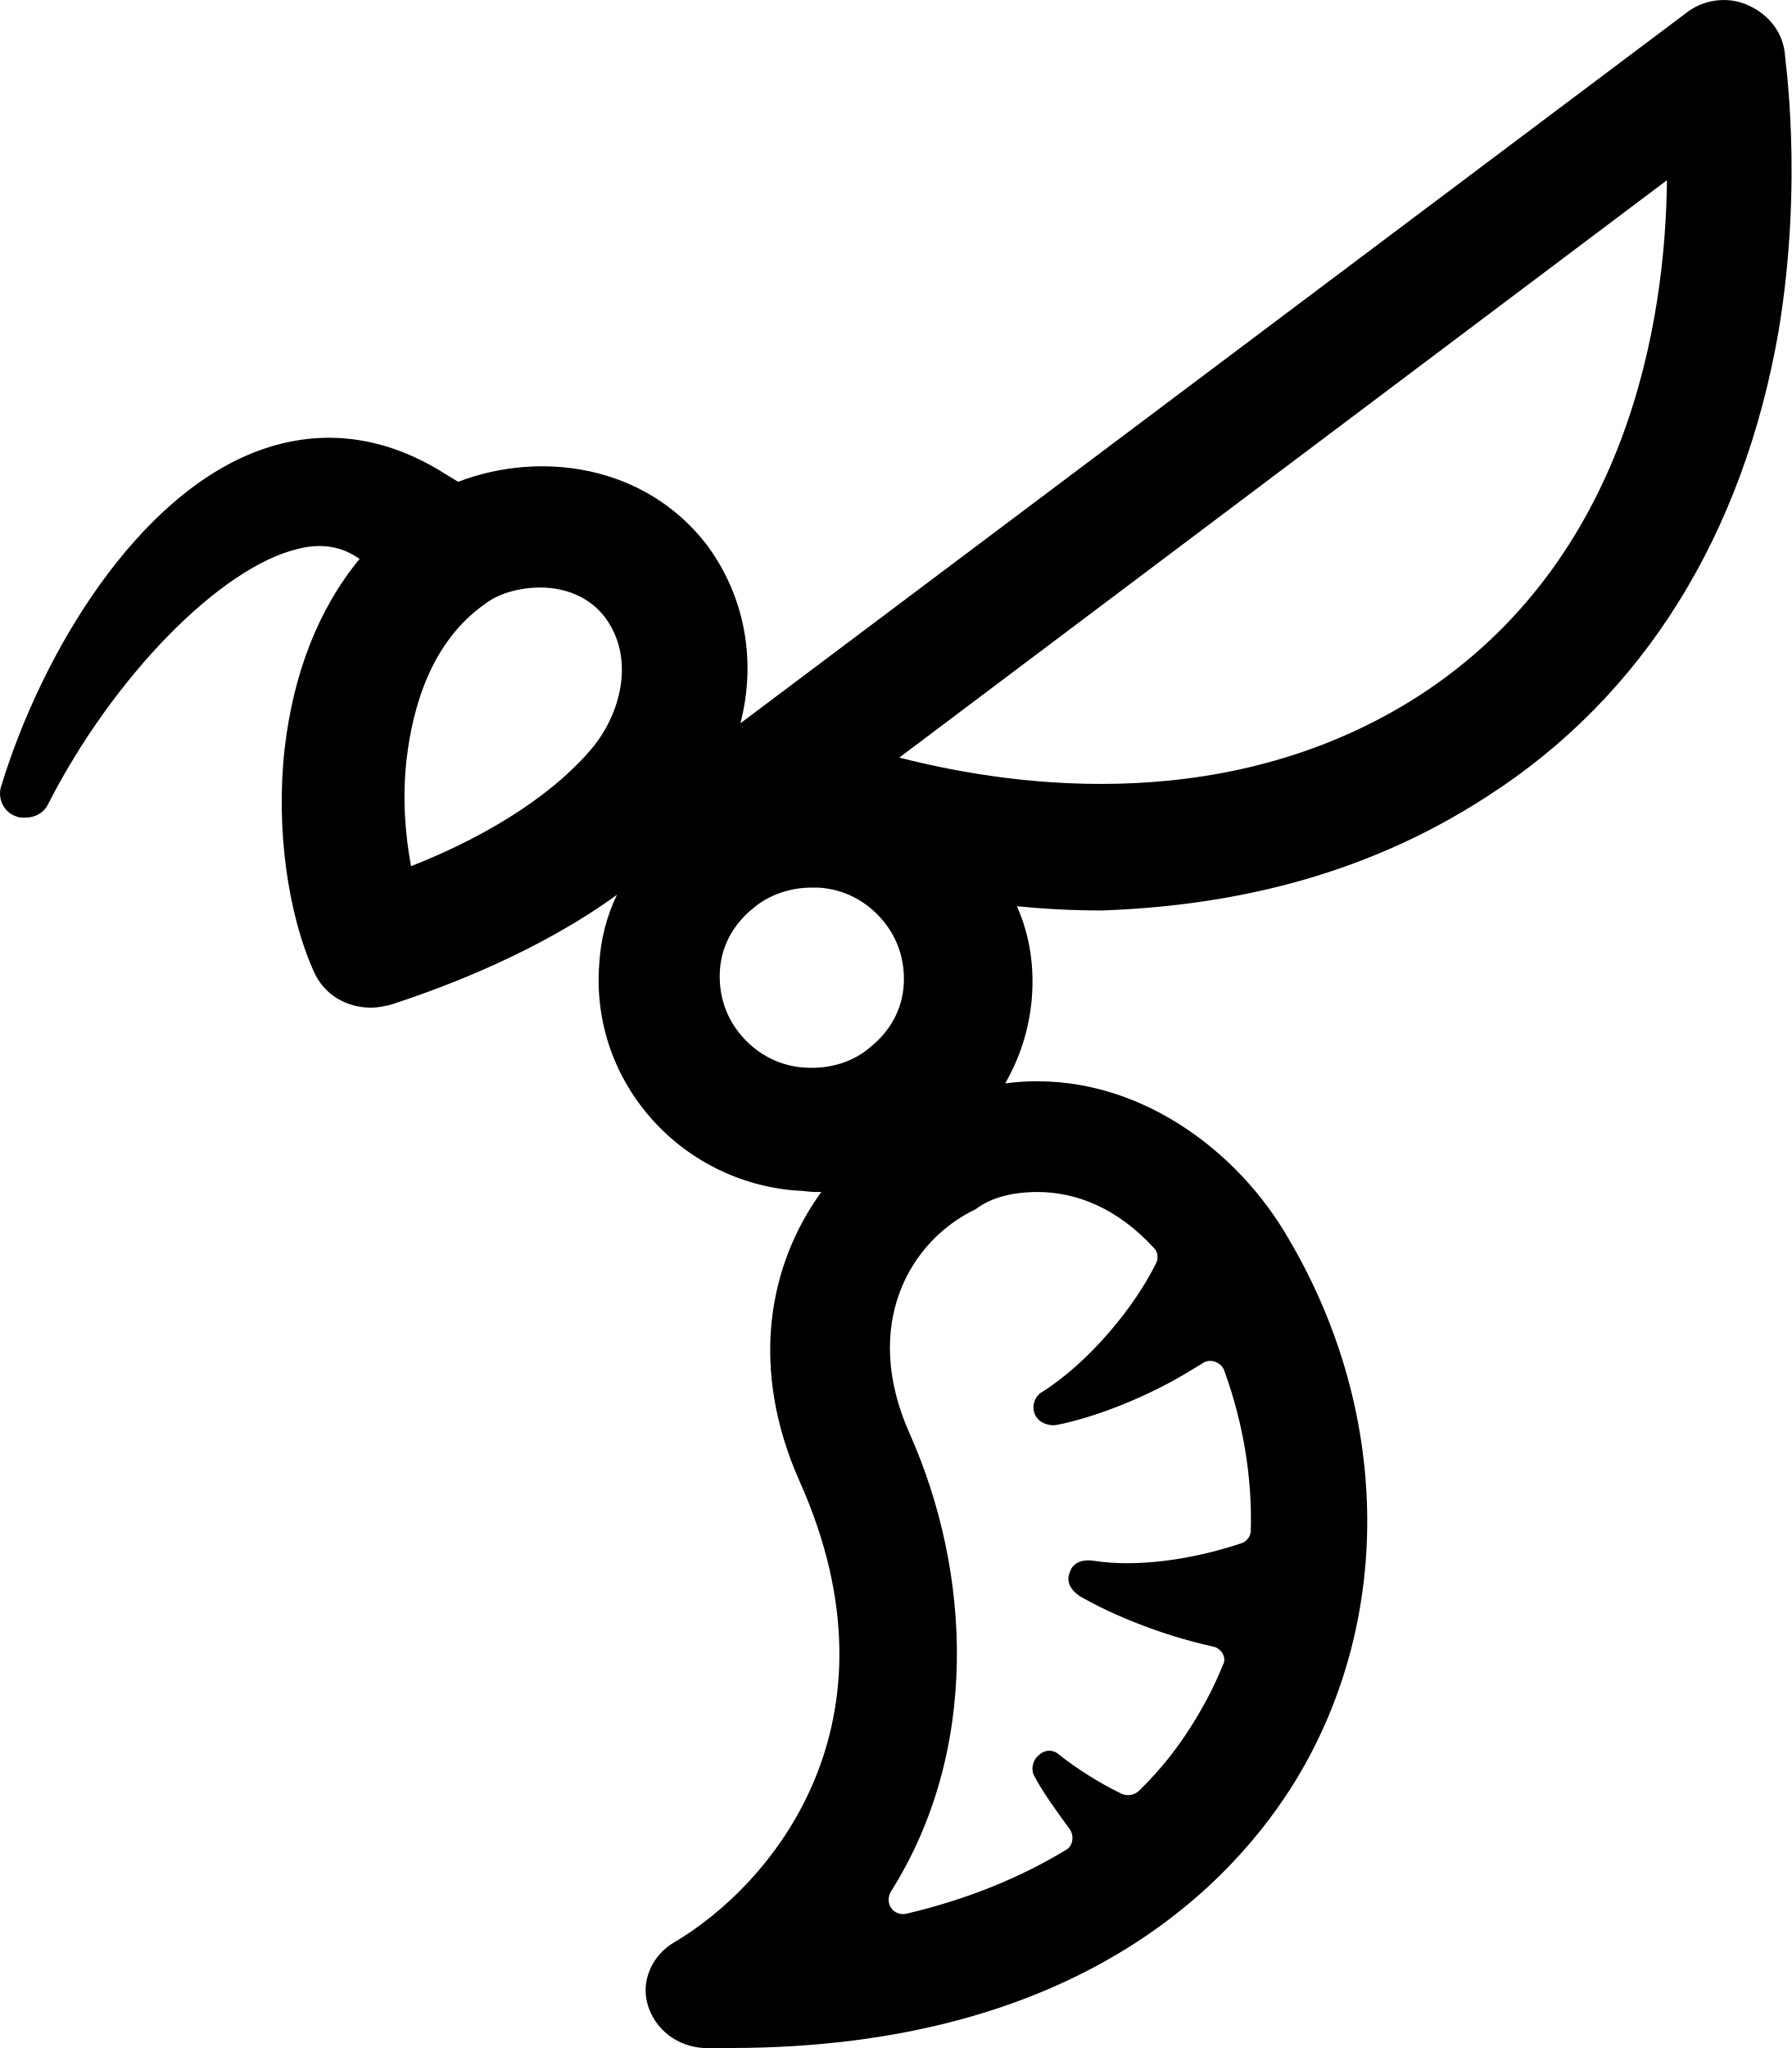
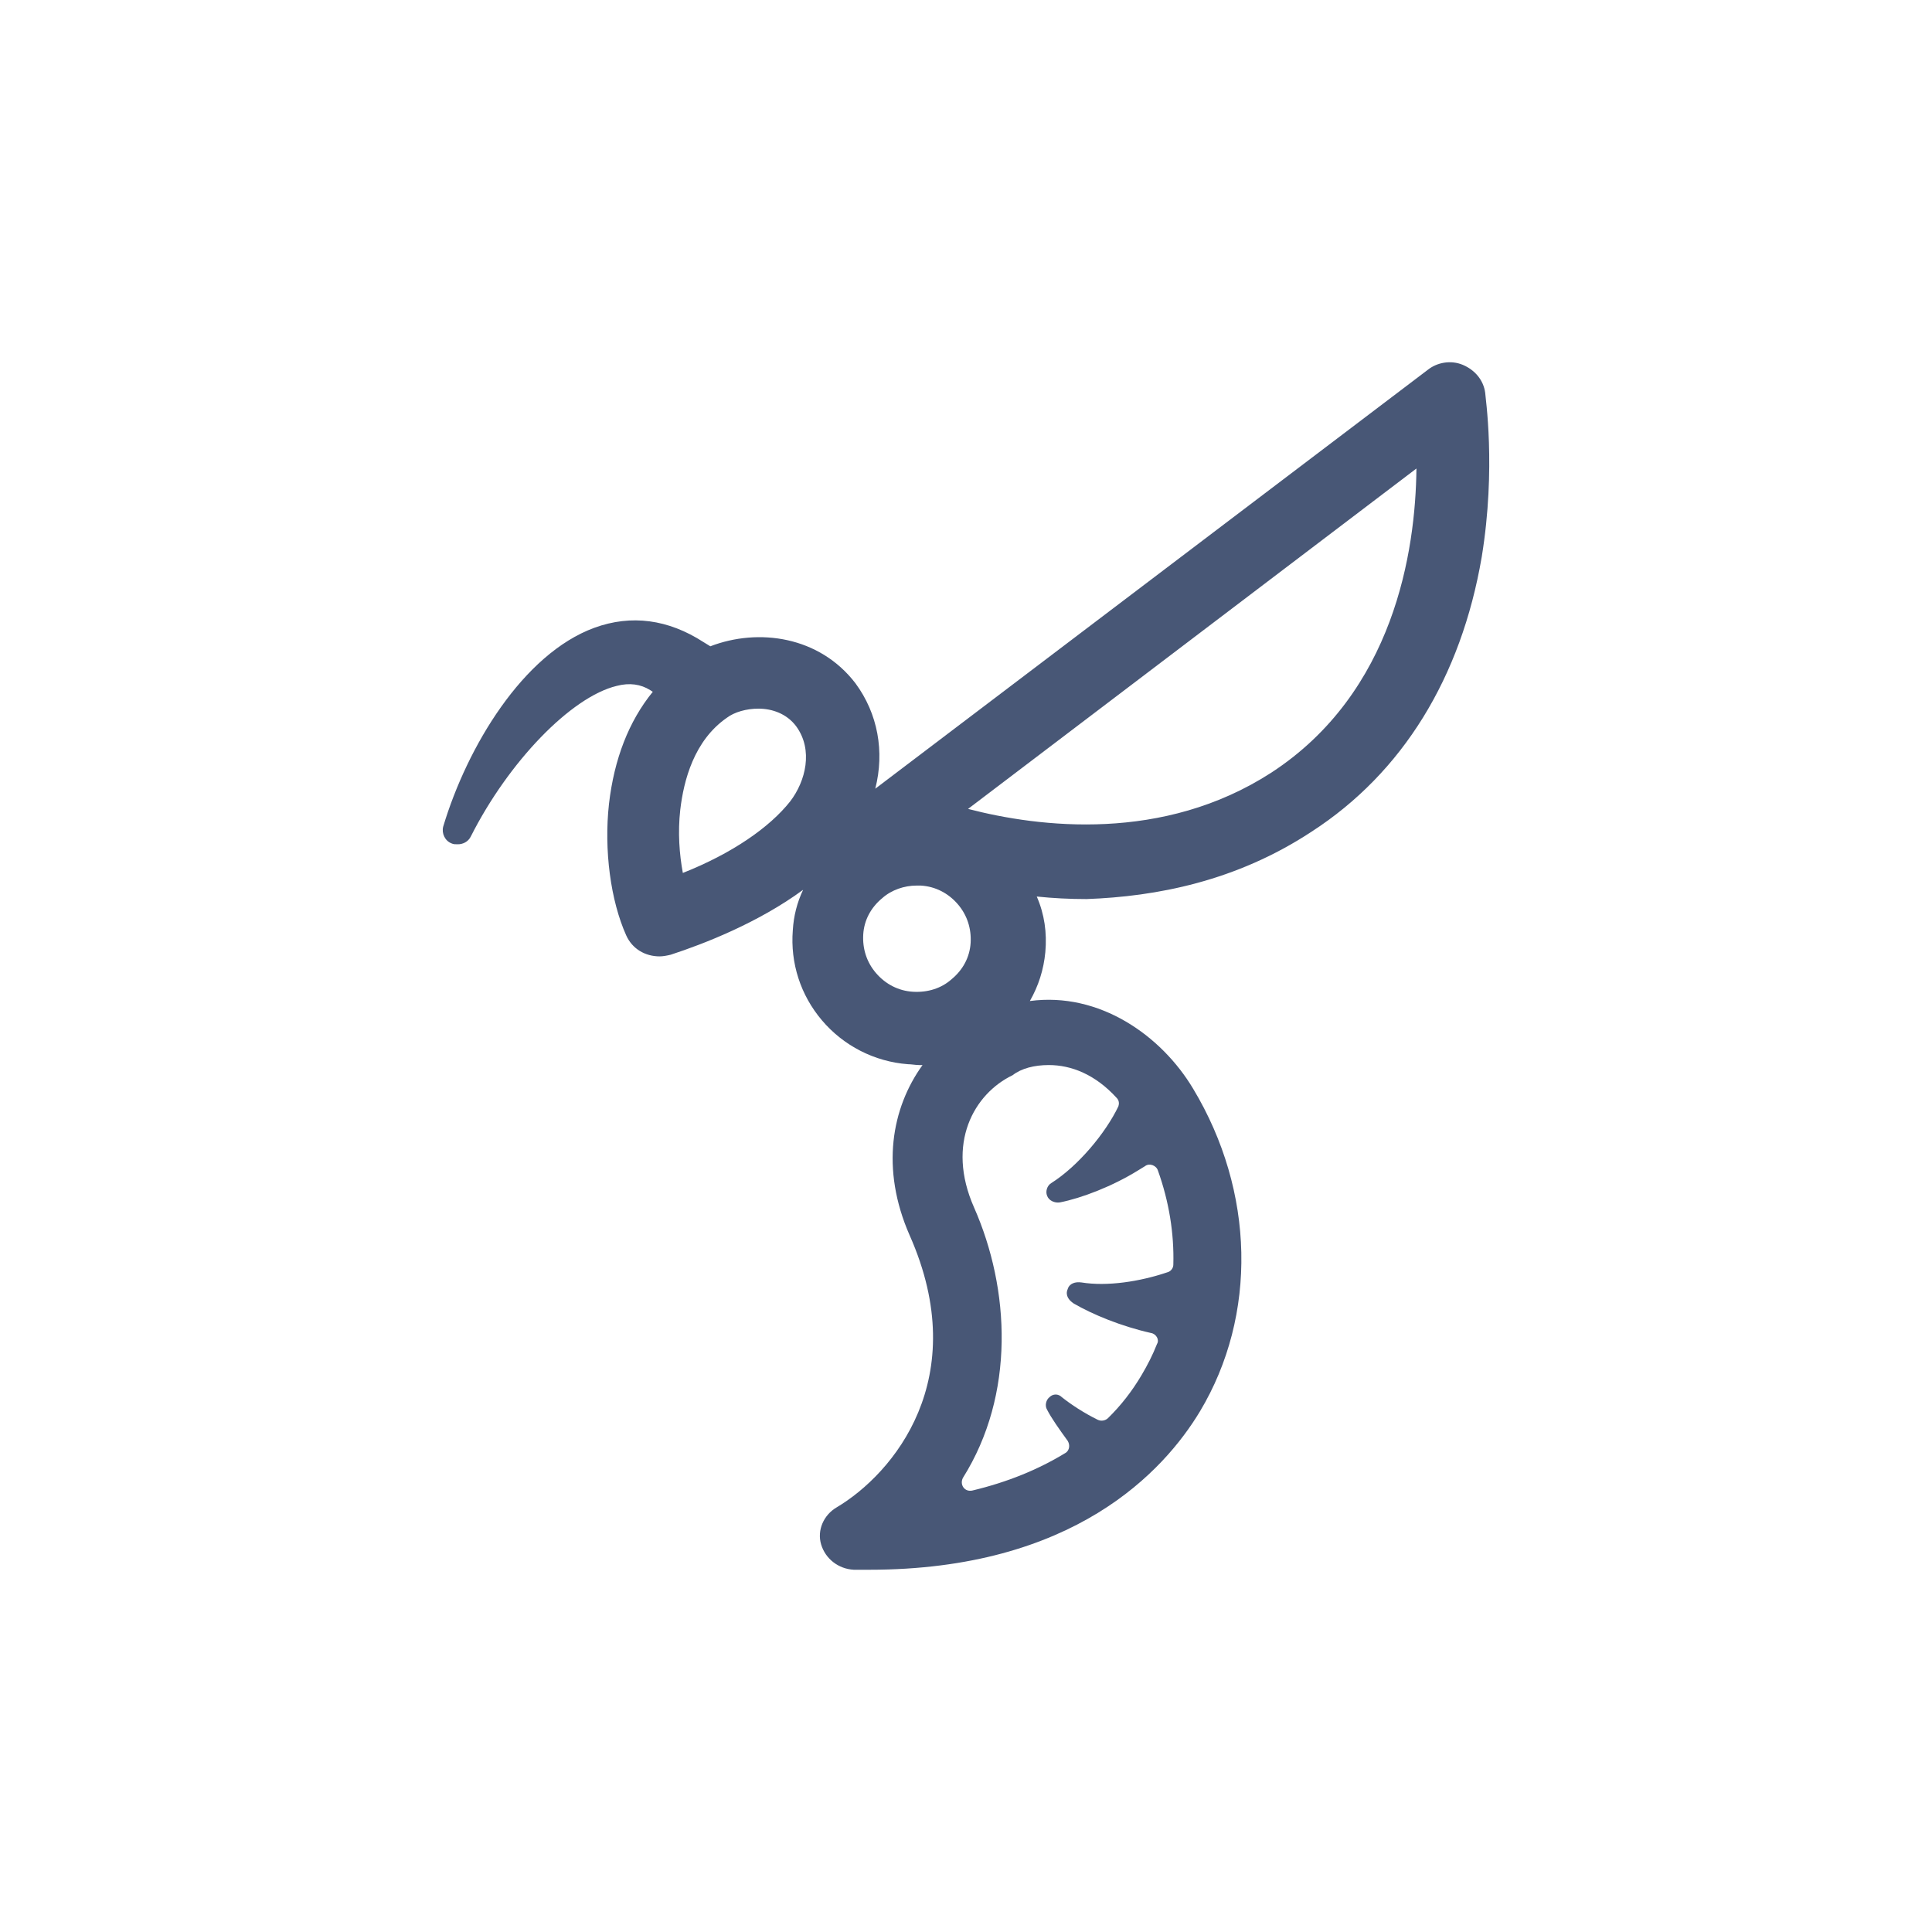
- <svg xmlns="http://www.w3.org/2000/svg" id="svg835" version="1.1" fill="none" viewBox="0 0 28 32" height="32" width="28">
-   <defs id="defs839" />
-   <path style="fill:#000000;fill-opacity:1" id="path833" fill="#485776" d="M23.248 12.44C25.684 10.877 27.247 8.354 27.799 5.161C28.189 2.794 27.891 0.896 27.891 0.807C27.845 0.472 27.615 0.204 27.293 0.07C26.971 -0.064 26.604 0.003 26.351 0.204L11.572 11.301C11.825 10.319 11.641 9.314 11.044 8.51C10.079 7.26 8.447 7.036 7.16 7.528L6.976 7.416C6.033 6.813 5.045 6.679 4.057 7.036C2.149 7.729 0.655 10.185 0.012 12.306C-0.034 12.485 0.058 12.685 0.242 12.752C0.288 12.775 0.333 12.775 0.402 12.775C0.54 12.775 0.678 12.708 0.747 12.574C1.758 10.587 3.436 8.867 4.654 8.577C4.999 8.488 5.298 8.532 5.551 8.689L5.62 8.733C4.976 9.515 4.585 10.52 4.448 11.703C4.31 12.931 4.494 14.271 4.907 15.186C5.068 15.544 5.413 15.745 5.804 15.745C5.896 15.745 6.01 15.722 6.102 15.7C6.999 15.41 8.447 14.851 9.642 13.981C9.481 14.316 9.389 14.673 9.366 15.052C9.297 15.923 9.573 16.772 10.148 17.442C10.722 18.111 11.55 18.536 12.446 18.603C12.538 18.603 12.653 18.625 12.745 18.625C12.768 18.625 12.814 18.625 12.836 18.625C12.009 19.764 11.71 21.372 12.492 23.135C14.193 26.931 12.055 29.454 10.538 30.348C10.193 30.549 10.01 30.951 10.124 31.33C10.239 31.71 10.584 31.978 10.998 32C11.136 32 11.274 32 11.412 32C16.882 32 19.295 29.387 20.26 27.802C21.8 25.257 21.731 21.974 20.076 19.25C19.226 17.843 17.571 16.682 15.71 16.928C15.939 16.526 16.077 16.102 16.123 15.633C16.169 15.119 16.1 14.628 15.893 14.159C16.33 14.204 16.767 14.226 17.226 14.226C19.088 14.159 21.226 13.757 23.248 12.44ZM6.424 13.534C6.332 13.043 6.286 12.462 6.355 11.859C6.447 11.078 6.723 10.028 7.596 9.425C7.803 9.269 8.125 9.18 8.447 9.18C8.814 9.18 9.205 9.314 9.458 9.649C9.918 10.274 9.711 11.1 9.297 11.636C8.745 12.328 7.734 13.021 6.424 13.534ZM12.584 16.682C12.193 16.66 11.848 16.481 11.595 16.191C11.343 15.901 11.228 15.544 11.251 15.164C11.274 14.784 11.457 14.45 11.756 14.204C12.009 13.981 12.354 13.869 12.676 13.869C12.722 13.869 12.768 13.869 12.791 13.869C13.181 13.891 13.526 14.07 13.779 14.36C14.032 14.65 14.147 15.008 14.124 15.387C14.101 15.767 13.917 16.102 13.618 16.348C13.342 16.593 12.974 16.705 12.584 16.682ZM16.215 18.625C16.813 18.625 17.456 18.871 18.031 19.496C18.1 19.563 18.1 19.652 18.077 19.719C17.732 20.434 16.997 21.305 16.284 21.751C16.169 21.818 16.123 21.974 16.169 22.086C16.215 22.22 16.376 22.287 16.514 22.265C17.088 22.153 17.916 21.84 18.605 21.416C18.674 21.372 18.72 21.349 18.789 21.305C18.904 21.215 19.088 21.282 19.134 21.416C19.433 22.242 19.571 23.091 19.548 23.917C19.548 24.006 19.479 24.096 19.387 24.118C18.651 24.363 17.778 24.497 17.088 24.386C16.928 24.363 16.767 24.408 16.721 24.564C16.652 24.721 16.744 24.855 16.882 24.944C17.387 25.234 18.146 25.547 18.95 25.726C19.088 25.748 19.18 25.904 19.111 26.016C18.996 26.306 18.858 26.574 18.697 26.842C18.445 27.266 18.146 27.646 17.801 27.981C17.732 28.048 17.617 28.07 17.525 28.026C17.157 27.847 16.813 27.623 16.56 27.423C16.468 27.333 16.33 27.333 16.238 27.423C16.146 27.49 16.1 27.646 16.169 27.758C16.284 27.981 16.491 28.271 16.721 28.584C16.79 28.695 16.767 28.829 16.675 28.896C15.939 29.343 15.112 29.678 14.17 29.901C13.963 29.946 13.825 29.745 13.917 29.566C15.319 27.356 15.181 24.564 14.216 22.399C13.457 20.702 14.216 19.384 15.25 18.893C15.48 18.714 15.824 18.625 16.215 18.625ZM14.055 11.837L26.052 2.816C26.029 5.004 25.454 8.756 22.168 10.877C19.272 12.73 15.962 12.328 14.055 11.837Z" />
+ <svg xmlns="http://www.w3.org/2000/svg" width="48" height="48" viewBox="0 0 48 48" fill="none">
+   <path d="M32.587 20.662C34.85 19.197 36.301 16.832 36.813 13.838C37.176 11.619 36.899 9.84 36.899 9.756C36.856 9.442 36.642 9.191 36.344 9.065C36.045 8.94 35.703 9.003 35.469 9.191L21.746 19.595C21.981 18.674 21.81 17.732 21.255 16.978C20.359 15.806 18.843 15.597 17.648 16.057L17.477 15.952C16.602 15.387 15.685 15.262 14.767 15.597C12.996 16.245 11.608 18.548 11.011 20.537C10.968 20.704 11.054 20.893 11.224 20.956C11.267 20.976 11.31 20.976 11.374 20.976C11.502 20.976 11.63 20.914 11.694 20.788C12.633 18.925 14.191 17.313 15.322 17.041C15.642 16.957 15.919 16.999 16.154 17.146L16.218 17.188C15.621 17.92 15.258 18.862 15.13 19.972C15.002 21.123 15.172 22.379 15.557 23.237C15.706 23.572 16.026 23.761 16.389 23.761C16.474 23.761 16.581 23.74 16.666 23.719C17.499 23.447 18.843 22.923 19.953 22.107C19.804 22.421 19.718 22.756 19.697 23.112C19.633 23.928 19.889 24.724 20.423 25.352C20.956 25.98 21.724 26.377 22.557 26.44C22.642 26.44 22.749 26.461 22.834 26.461C22.856 26.461 22.898 26.461 22.92 26.461C22.151 27.529 21.874 29.036 22.599 30.689C24.179 34.248 22.194 36.614 20.785 37.451C20.465 37.639 20.295 38.016 20.401 38.372C20.508 38.728 20.828 38.979 21.212 39C21.34 39 21.468 39 21.596 39C26.676 39 28.917 36.551 29.813 35.065C31.243 32.678 31.179 29.601 29.642 27.047C28.853 25.728 27.316 24.64 25.587 24.87C25.801 24.493 25.929 24.096 25.971 23.656C26.014 23.174 25.95 22.714 25.758 22.274C26.164 22.316 26.569 22.337 26.996 22.337C28.725 22.274 30.709 21.898 32.587 20.662ZM16.965 21.688C16.88 21.228 16.837 20.683 16.901 20.118C16.987 19.386 17.243 18.402 18.054 17.836C18.246 17.69 18.545 17.606 18.843 17.606C19.185 17.606 19.548 17.732 19.782 18.046C20.209 18.632 20.017 19.406 19.633 19.909C19.121 20.558 18.182 21.207 16.965 21.688ZM22.685 24.64C22.322 24.619 22.002 24.451 21.767 24.179C21.532 23.907 21.426 23.572 21.447 23.216C21.468 22.86 21.639 22.546 21.917 22.316C22.151 22.107 22.471 22.002 22.77 22.002C22.813 22.002 22.856 22.002 22.877 22.002C23.24 22.023 23.56 22.191 23.795 22.463C24.029 22.735 24.136 23.07 24.115 23.426C24.093 23.782 23.923 24.096 23.645 24.326C23.389 24.556 23.048 24.661 22.685 24.64ZM26.057 26.461C26.612 26.461 27.209 26.691 27.743 27.277C27.807 27.34 27.807 27.424 27.786 27.487C27.465 28.157 26.782 28.973 26.121 29.392C26.014 29.454 25.971 29.601 26.014 29.706C26.057 29.831 26.206 29.894 26.334 29.873C26.868 29.768 27.636 29.475 28.276 29.078C28.34 29.036 28.383 29.015 28.447 28.973C28.554 28.889 28.725 28.952 28.767 29.078C29.045 29.852 29.173 30.648 29.151 31.422C29.151 31.506 29.087 31.59 29.002 31.61C28.319 31.841 27.508 31.966 26.868 31.862C26.718 31.841 26.569 31.883 26.526 32.029C26.462 32.176 26.548 32.301 26.676 32.385C27.145 32.657 27.85 32.95 28.597 33.118C28.725 33.139 28.81 33.285 28.746 33.39C28.639 33.662 28.511 33.913 28.362 34.164C28.127 34.562 27.85 34.918 27.529 35.232C27.465 35.295 27.359 35.316 27.273 35.274C26.932 35.106 26.612 34.897 26.377 34.709C26.292 34.625 26.164 34.625 26.078 34.709C25.993 34.772 25.95 34.918 26.014 35.023C26.121 35.232 26.313 35.504 26.526 35.797C26.59 35.902 26.569 36.028 26.484 36.09C25.801 36.509 25.032 36.823 24.157 37.032C23.965 37.074 23.837 36.886 23.923 36.718C25.225 34.646 25.096 32.029 24.2 29.999C23.496 28.408 24.2 27.173 25.16 26.712C25.374 26.545 25.694 26.461 26.057 26.461ZM24.051 20.097L35.191 11.64C35.17 13.692 34.636 17.208 31.584 19.197C28.895 20.934 25.822 20.558 24.051 20.097Z" fill="#485776" />
</svg>
